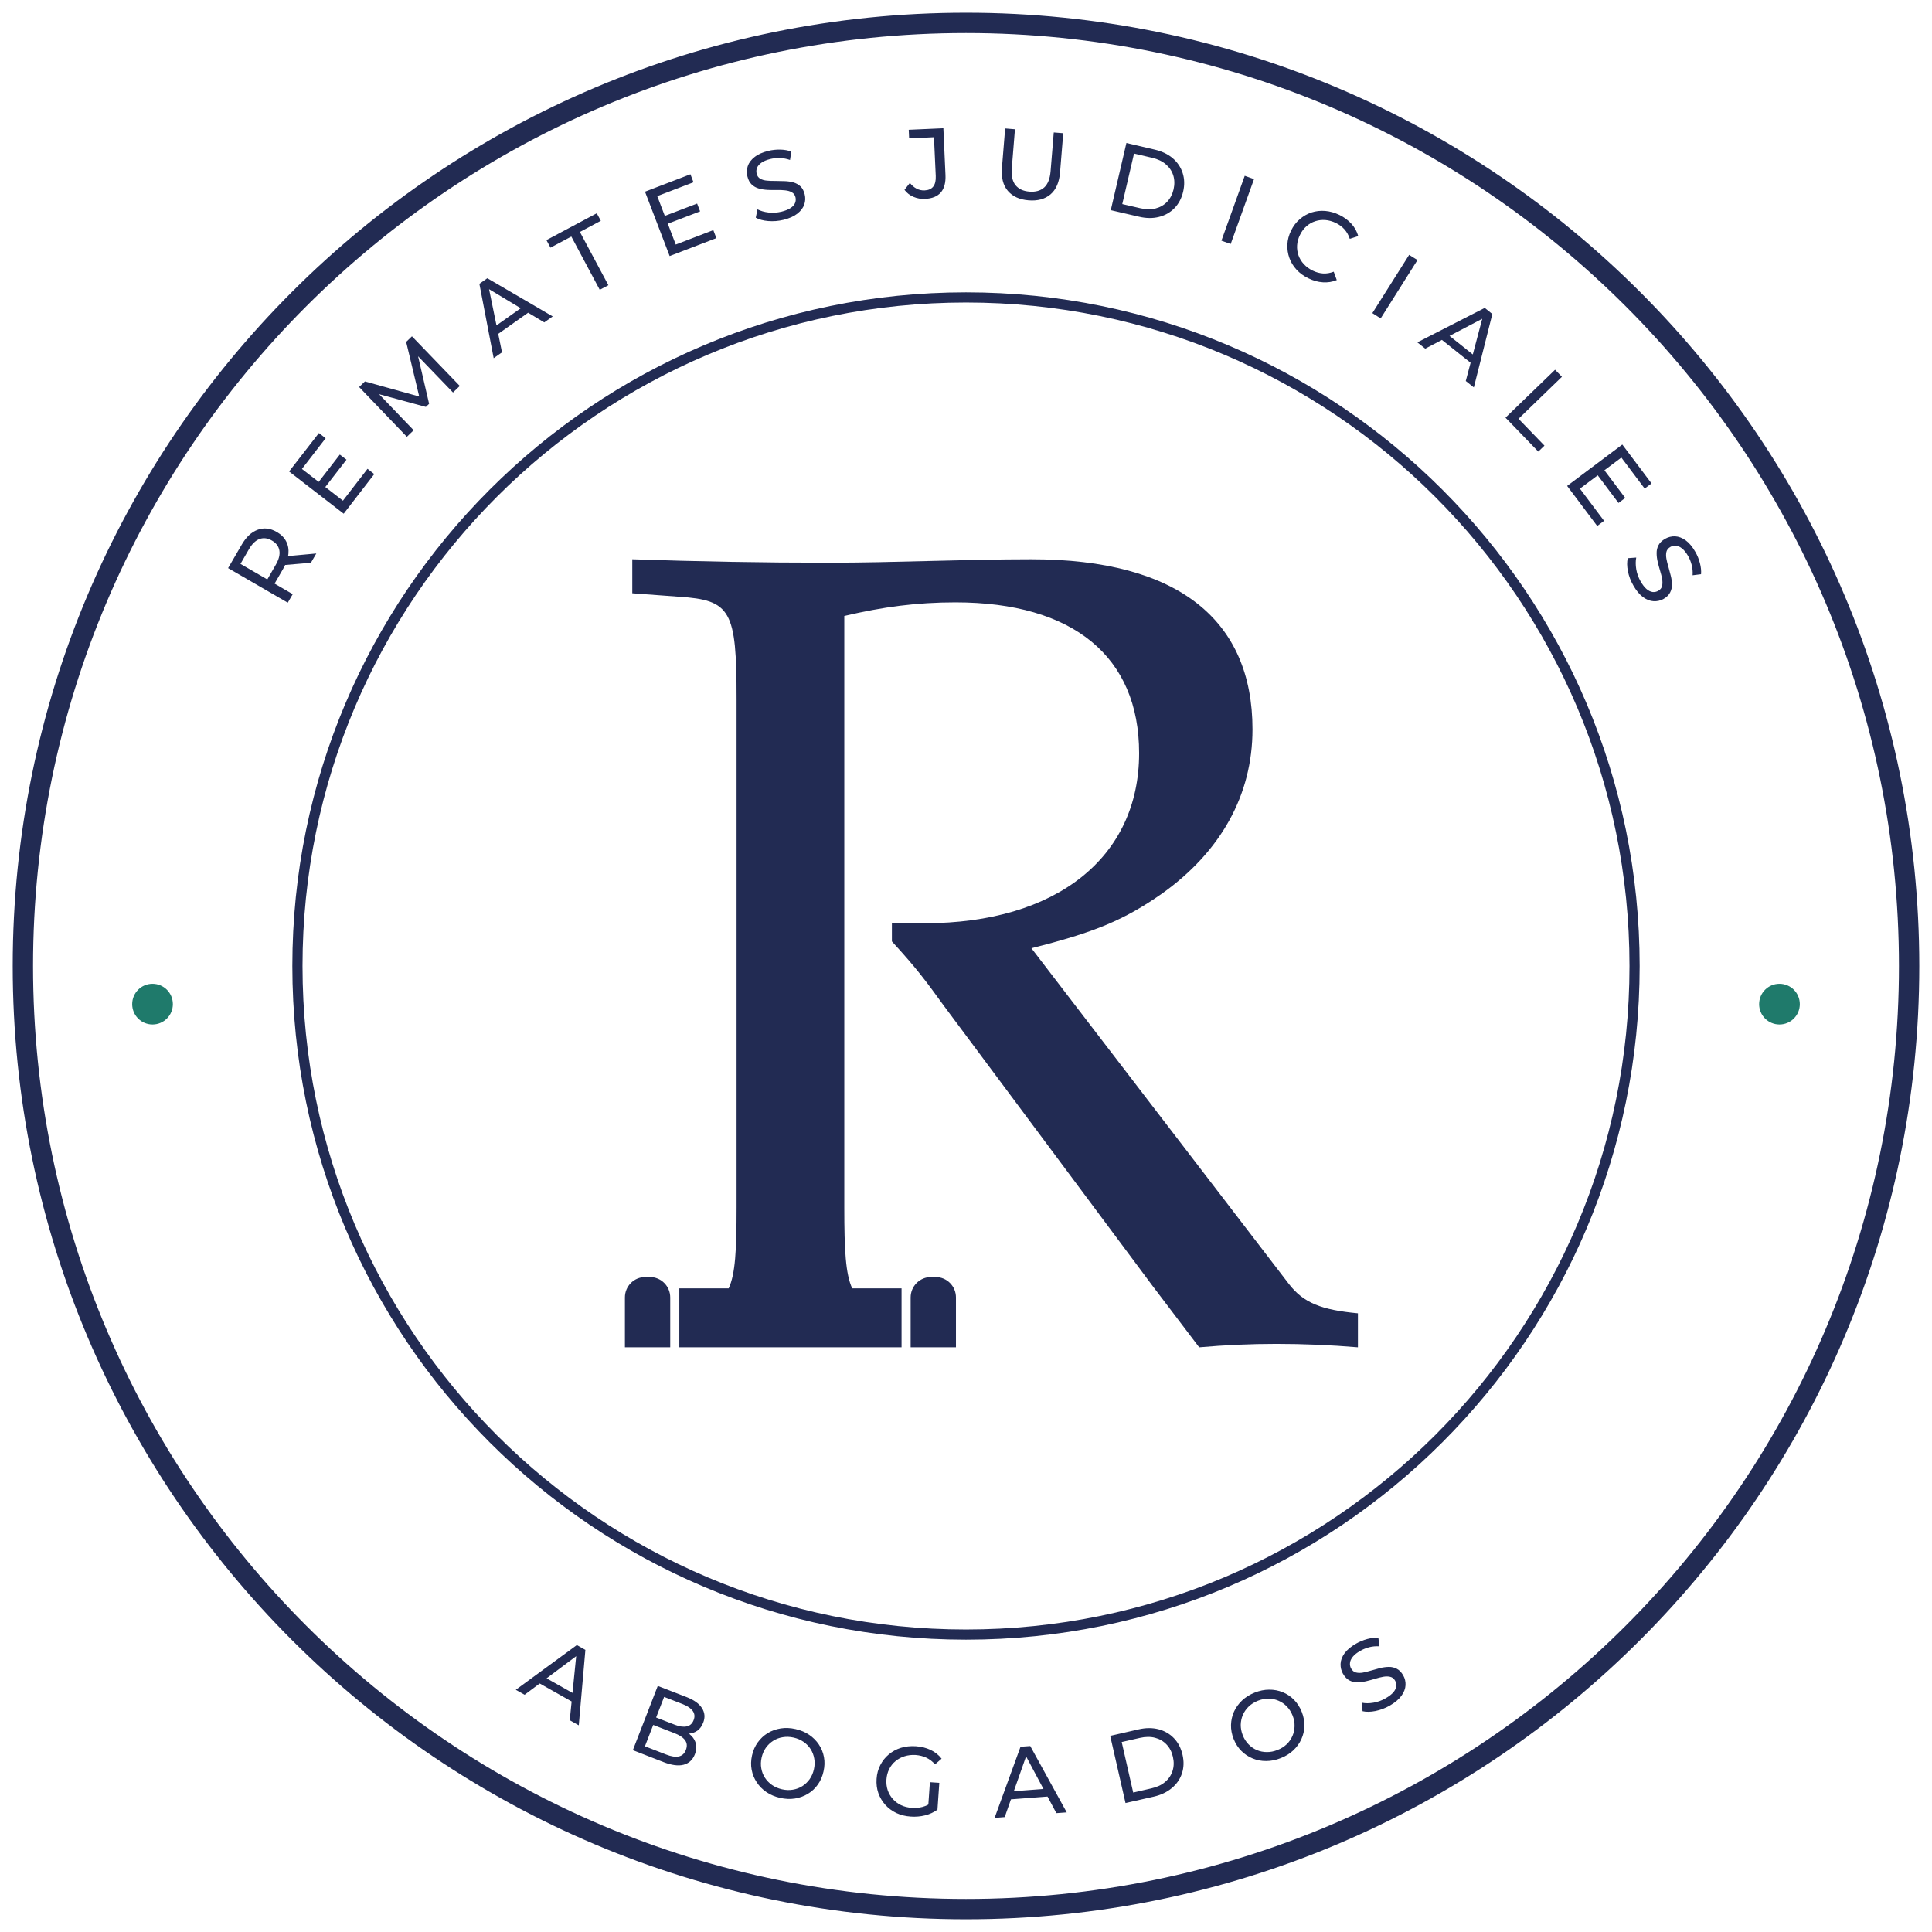
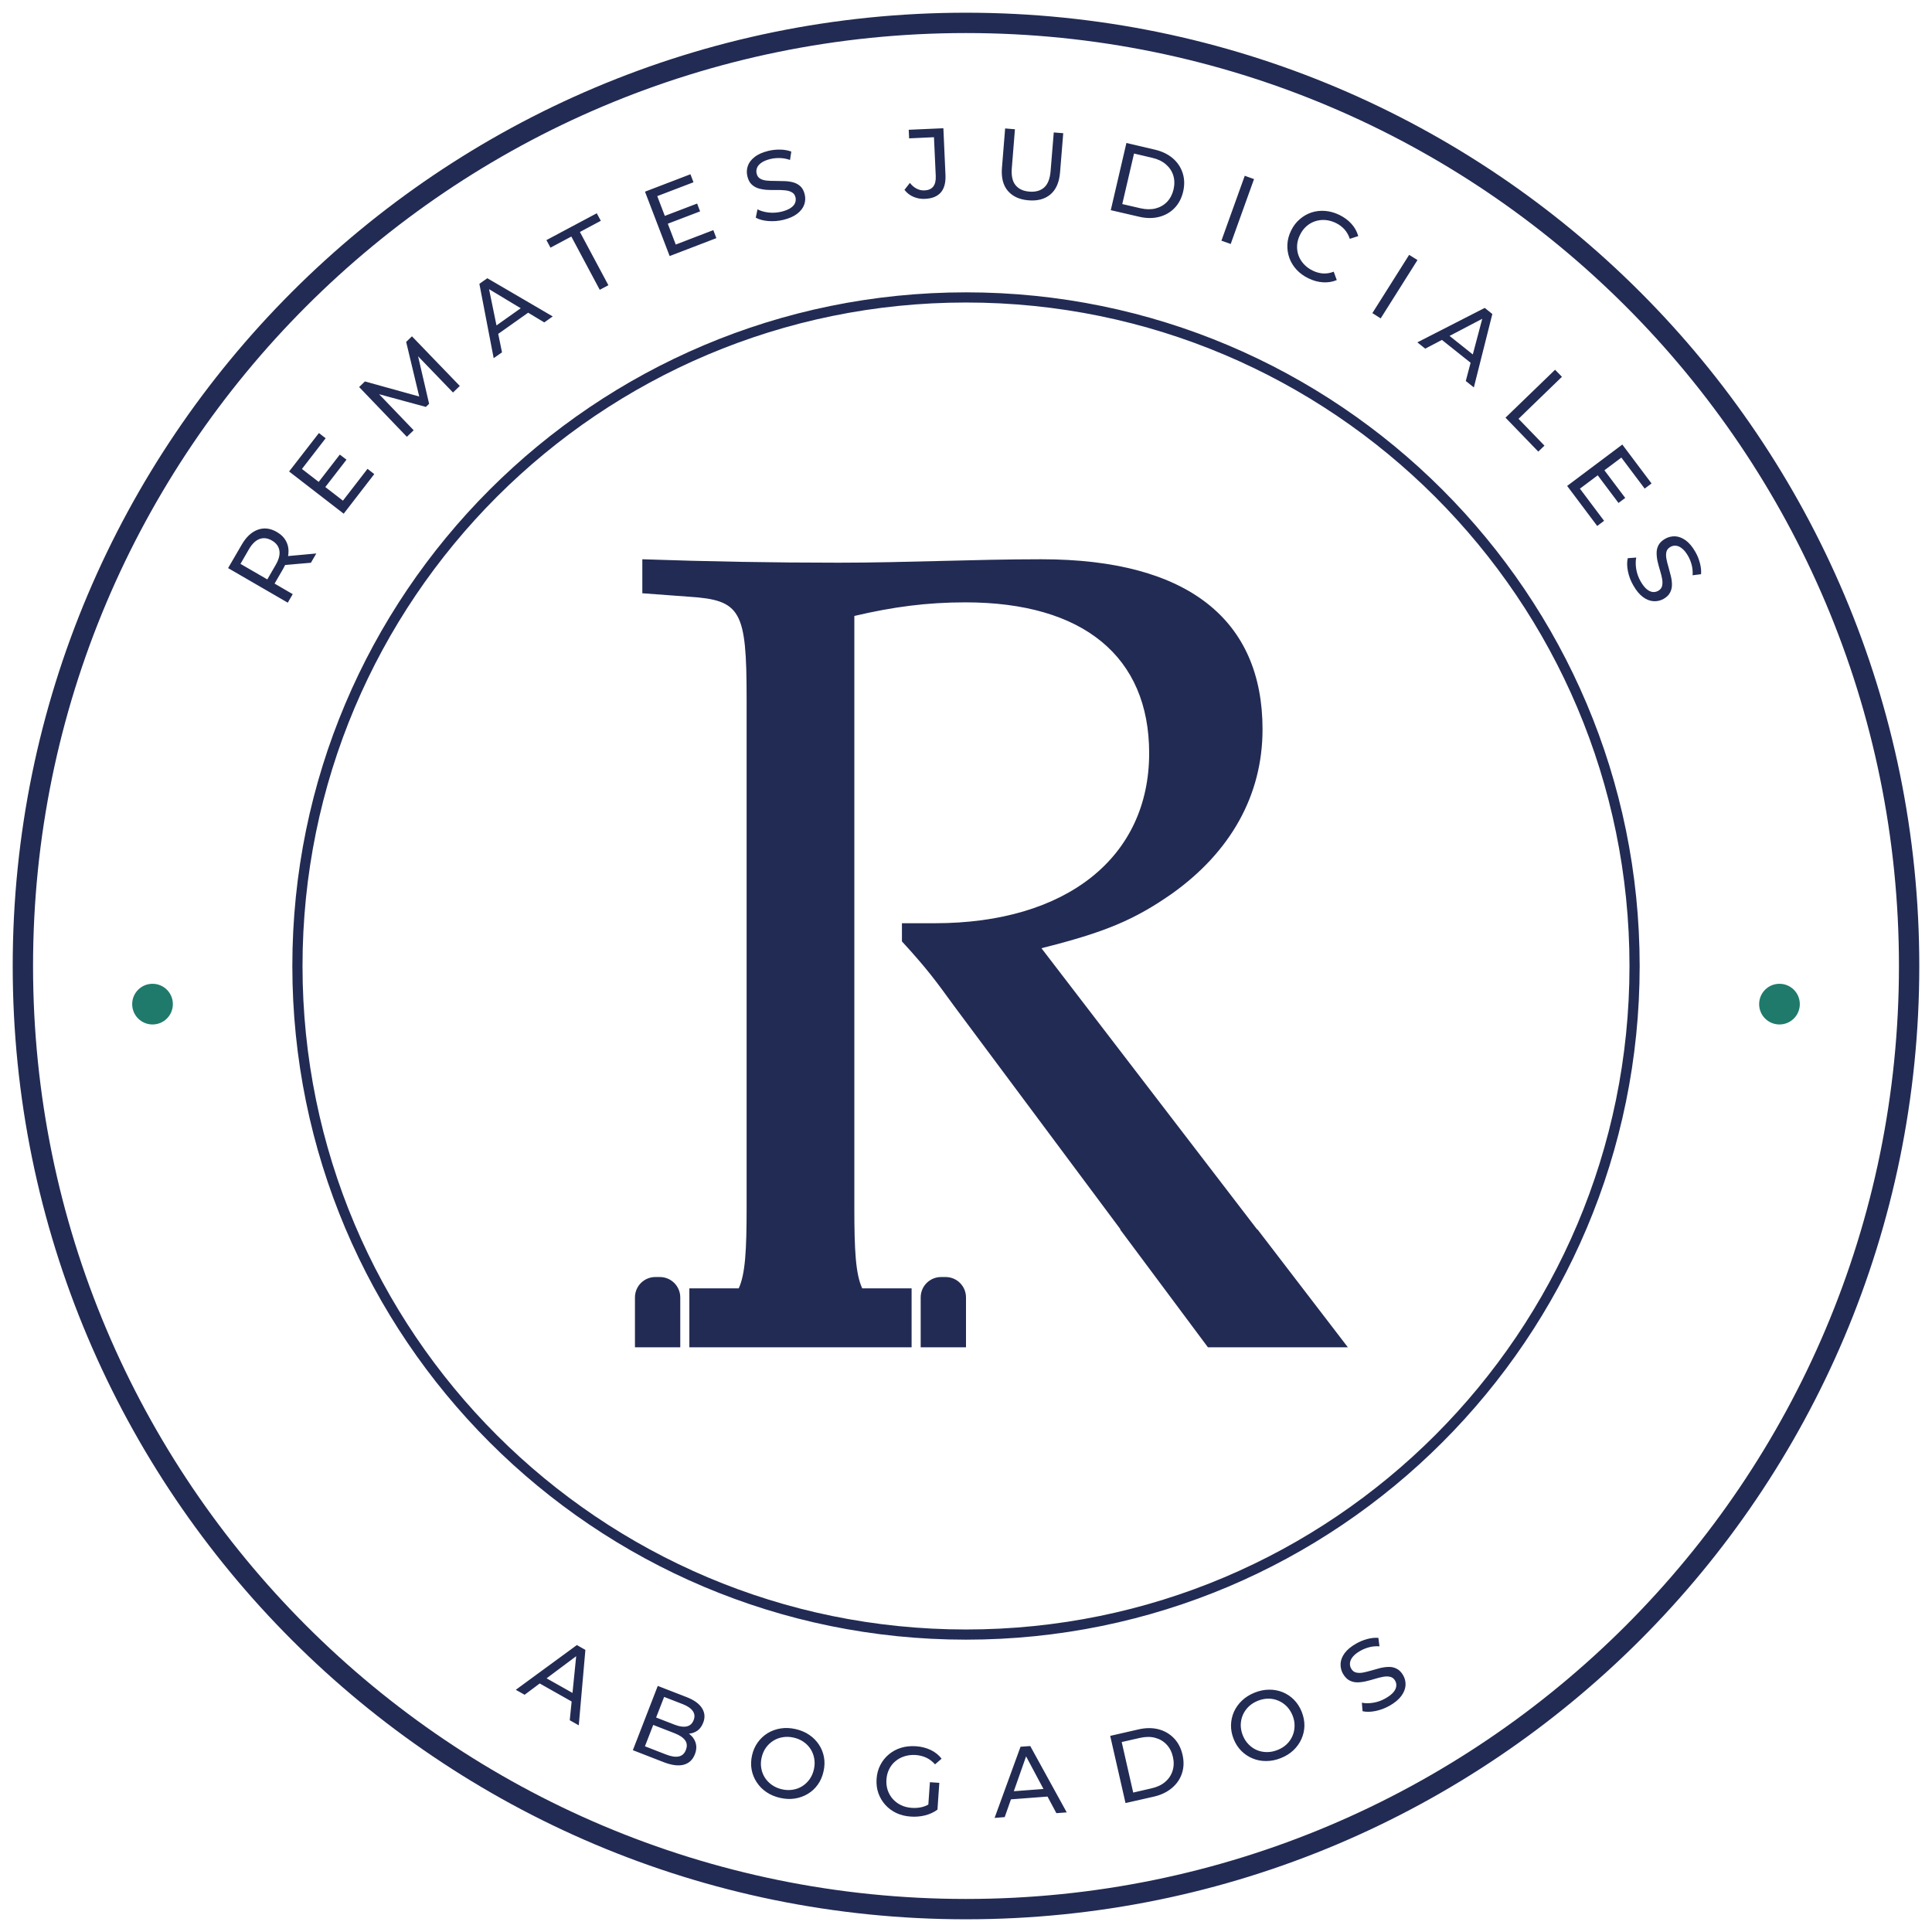
<svg xmlns="http://www.w3.org/2000/svg" viewBox="-152 -152 304 304" role="img" aria-label="Remates Judiciales · Abogados">
  <path d="M150 0C150 82.84 82.84 150 0 150C-82.84 150 -150 82.84 -150 0C-150 -82.84 -82.84 -150 0 -150C82.84 -150 150 -82.84 150 0ZM146.8 0C146.8 -81.08 81.08 -146.8 0 -146.8C-81.08 -146.8 -146.8 -81.08 -146.8 0C-146.8 81.08 -81.08 146.8 0 146.8C81.08 146.8 146.8 81.08 146.8 0Z" fill="#222B53" />
  <path d="M106 0C106 58.54 58.54 106 0 106C-58.54 106 -106 58.54 -106 0C-106 -58.54 -58.54 -106 0 -106C58.54 -106 106 -58.54 106 0ZM104.4 0C104.4 -57.66 57.66 -104.4 0 -104.4C-57.66 -104.4 -104.4 -57.66 -104.4 0C-104.4 57.66 -57.66 104.4 0 104.4C57.66 104.4 104.4 57.66 104.4 0Z" fill="#222B53" />
  <path d="M-106.72 -57.17 -116.11 -62.61 -113.98 -66.27Q-112.93 -68.1 -111.46 -68.64Q-109.99 -69.19 -108.44 -68.29Q-107.42 -67.7 -106.97 -66.81Q-106.51 -65.92 -106.62 -64.82Q-106.74 -63.72 -107.45 -62.49L-109.15 -59.56L-109.41 -60.53L-105.94 -58.51ZM-103.08 -63.45 -107.87 -63.04 -107.04 -64.47 -102.23 -64.91ZM-109.28 -60.45 -110.29 -60.22 -108.62 -63.11Q-107.87 -64.4 -108.04 -65.38Q-108.21 -66.37 -109.22 -66.95Q-110.23 -67.53 -111.16 -67.19Q-112.1 -66.84 -112.84 -65.56L-114.51 -62.67L-114.83 -63.66ZM-97.92 -71.17 -106.51 -77.81 -101.82 -83.86 -100.76 -83.04 -104.49 -78.21 -98.04 -73.22 -94.17 -78.23 -93.11 -77.4ZM-100.9 -75.25 -101.94 -76.06 -98.53 -80.47 -97.48 -79.67ZM-87.98 -83.27 -95.49 -91.1 -94.58 -91.98 -85.39 -89.43 -85.88 -88.96 -88.09 -98.2 -87.18 -99.08 -79.65 -91.27 -80.72 -90.24 -86.63 -96.37 -86.37 -96.61 -84.48 -88.46 -84.99 -87.97 -93.08 -90.17 -92.8 -90.44 -86.91 -84.3ZM-74.32 -95.64 -76.57 -107.34 -75.32 -108.22 -65.03 -102.21 -66.36 -101.27 -75.7 -106.89 -75.2 -107.25 -73.01 -96.56ZM-74.18 -99.06 -74.55 -100.32 -69.57 -103.85 -68.48 -103.09ZM-57.63 -106.4 -62.1 -114.78 -65.38 -113.03 -66.02 -114.22 -58.1 -118.44 -57.46 -117.26 -60.75 -115.5 -56.27 -107.12ZM-46.63 -111.71 -50.51 -121.84 -43.36 -124.58 -42.88 -123.32 -48.58 -121.14 -45.67 -113.52 -39.76 -115.79 -39.28 -114.53ZM-47.05 -116.75 -47.52 -117.98 -42.31 -119.97 -41.84 -118.74ZM-28.72 -117.41Q-29.93 -117.12 -31.12 -117.22Q-32.31 -117.32 -33.08 -117.75L-32.81 -119.06Q-32.08 -118.68 -31.06 -118.56Q-30.05 -118.45 -29.04 -118.69Q-28.12 -118.92 -27.6 -119.27Q-27.08 -119.62 -26.9 -120.05Q-26.72 -120.49 -26.83 -120.96Q-26.96 -121.5 -27.4 -121.74Q-27.83 -121.99 -28.45 -122.05Q-29.06 -122.12 -29.77 -122.1Q-30.49 -122.09 -31.22 -122.12Q-31.96 -122.16 -32.6 -122.34Q-33.24 -122.52 -33.72 -122.97Q-34.2 -123.42 -34.4 -124.26Q-34.6 -125.07 -34.34 -125.86Q-34.08 -126.65 -33.28 -127.28Q-32.49 -127.92 -31.1 -128.26Q-30.19 -128.48 -29.22 -128.46Q-28.26 -128.44 -27.49 -128.15L-27.69 -126.83Q-28.48 -127.11 -29.28 -127.13Q-30.08 -127.15 -30.79 -126.98Q-31.68 -126.76 -32.2 -126.39Q-32.71 -126.03 -32.88 -125.59Q-33.06 -125.15 -32.94 -124.68Q-32.81 -124.12 -32.37 -123.88Q-31.94 -123.63 -31.32 -123.58Q-30.71 -123.52 -29.99 -123.53Q-29.28 -123.53 -28.55 -123.5Q-27.81 -123.48 -27.17 -123.3Q-26.53 -123.12 -26.05 -122.68Q-25.58 -122.24 -25.38 -121.41Q-25.18 -120.61 -25.45 -119.82Q-25.72 -119.03 -26.53 -118.39Q-27.34 -117.75 -28.72 -117.41ZM-6.45 -120.71Q-7.41 -120.66 -8.27 -121.03Q-9.12 -121.39 -9.68 -122.13L-8.83 -123.22Q-8.36 -122.62 -7.78 -122.32Q-7.2 -122.01 -6.52 -122.04Q-4.66 -122.12 -4.76 -124.32L-5.04 -130.41L-8.95 -130.23L-9.01 -131.58L-3.56 -131.82L-3.23 -124.47Q-3.15 -122.66 -3.96 -121.72Q-4.78 -120.78 -6.45 -120.71ZM9.84 -120.48Q7.71 -120.65 6.58 -121.97Q5.46 -123.29 5.66 -125.64L6.16 -131.79L7.7 -131.66L7.21 -125.57Q7.06 -123.77 7.79 -122.87Q8.51 -121.97 9.96 -121.85Q11.43 -121.73 12.3 -122.5Q13.16 -123.27 13.31 -125.07L13.81 -131.16L15.3 -131.04L14.8 -124.89Q14.61 -122.54 13.3 -121.42Q11.98 -120.3 9.84 -120.48ZM22.78 -118.93 25.24 -129.5 29.69 -128.46Q31.38 -128.07 32.52 -127.11Q33.65 -126.14 34.09 -124.78Q34.53 -123.42 34.17 -121.85Q33.8 -120.28 32.81 -119.26Q31.81 -118.23 30.37 -117.87Q28.92 -117.5 27.23 -117.9ZM24.59 -119.89 27.45 -119.23Q28.76 -118.93 29.83 -119.2Q30.91 -119.48 31.65 -120.25Q32.38 -121.03 32.66 -122.2Q32.93 -123.4 32.61 -124.41Q32.29 -125.42 31.45 -126.14Q30.61 -126.87 29.29 -127.17L26.44 -127.84ZM40.19 -114.13 43.86 -124.34 45.32 -123.82 41.65 -113.61ZM53.87 -108.21Q52.76 -108.75 52 -109.58Q51.24 -110.41 50.88 -111.42Q50.52 -112.43 50.57 -113.53Q50.62 -114.63 51.15 -115.71Q51.68 -116.8 52.52 -117.51Q53.35 -118.23 54.37 -118.57Q55.4 -118.9 56.52 -118.81Q57.64 -118.72 58.76 -118.18Q59.88 -117.63 60.65 -116.78Q61.42 -115.93 61.72 -114.85L60.39 -114.42Q60.11 -115.27 59.56 -115.9Q59 -116.52 58.21 -116.91Q57.38 -117.31 56.54 -117.38Q55.71 -117.44 54.95 -117.19Q54.18 -116.94 53.56 -116.39Q52.94 -115.84 52.55 -115.03Q52.15 -114.23 52.1 -113.4Q52.05 -112.57 52.32 -111.81Q52.59 -111.06 53.16 -110.44Q53.73 -109.82 54.55 -109.42Q55.34 -109.03 56.18 -108.97Q57.01 -108.92 57.86 -109.25L58.34 -107.93Q57.3 -107.5 56.16 -107.58Q55.02 -107.65 53.87 -108.21ZM63.94 -102.73 69.73 -111.9 71.04 -111.08 65.25 -101.9ZM71.02 -98.13 81.62 -103.55 82.82 -102.59 79.91 -91.04 78.64 -92.05 81.43 -102.59 81.92 -102.2 72.26 -97.14ZM74.34 -98.95 75.44 -99.66 80.22 -95.85 79.8 -94.6ZM84.89 -86.28 92.69 -93.82 93.77 -92.71 86.94 -86.1 91.02 -81.88 90.05 -80.94ZM94.59 -75.54 103.27 -82.05 107.87 -75.93 106.79 -75.12 103.12 -80 96.6 -75.11 100.4 -70.05 99.32 -69.24ZM99.32 -77.32 100.37 -78.11 103.73 -73.65 102.67 -72.86ZM105 -59.89Q104.38 -60.96 104.15 -62.13Q103.92 -63.31 104.13 -64.17L105.46 -64.27Q105.3 -63.46 105.46 -62.45Q105.63 -61.44 106.14 -60.54Q106.61 -59.72 107.09 -59.31Q107.57 -58.91 108.04 -58.85Q108.51 -58.8 108.93 -59.04Q109.41 -59.31 109.53 -59.8Q109.64 -60.29 109.54 -60.89Q109.43 -61.5 109.22 -62.18Q109.01 -62.87 108.84 -63.58Q108.67 -64.3 108.67 -64.97Q108.66 -65.63 108.96 -66.21Q109.27 -66.8 110.02 -67.23Q110.75 -67.64 111.58 -67.61Q112.41 -67.57 113.24 -66.98Q114.06 -66.39 114.77 -65.15Q115.24 -64.33 115.48 -63.4Q115.73 -62.47 115.66 -61.65L114.33 -61.48Q114.39 -62.31 114.19 -63.09Q113.99 -63.87 113.63 -64.5Q113.17 -65.3 112.68 -65.69Q112.19 -66.09 111.71 -66.13Q111.24 -66.18 110.83 -65.94Q110.33 -65.65 110.21 -65.17Q110.1 -64.68 110.21 -64.08Q110.32 -63.47 110.53 -62.79Q110.73 -62.1 110.9 -61.39Q111.08 -60.68 111.08 -60.01Q111.09 -59.34 110.79 -58.77Q110.5 -58.19 109.76 -57.76Q109.04 -57.36 108.21 -57.4Q107.37 -57.44 106.54 -58.04Q105.7 -58.65 105 -59.89Z" fill="#222B53" />
  <path d="M-70.84 113.89 -61.23 106.85 -59.89 107.61 -60.93 119.48 -62.35 118.68 -61.26 107.83 -60.72 108.14 -69.45 114.67ZM-67.69 112.55 -66.71 111.68 -61.39 114.68 -61.61 115.98ZM-52.42 123.39 -48.5 113.28 -43.96 115.04Q-42.21 115.72 -41.54 116.78Q-40.87 117.85 -41.35 119.06Q-41.67 119.89 -42.25 120.31Q-42.84 120.73 -43.58 120.79Q-44.32 120.85 -45.04 120.57L-44.61 120.24Q-43.75 120.57 -43.2 121.14Q-42.65 121.7 -42.49 122.43Q-42.32 123.17 -42.66 124.04Q-43.17 125.34 -44.42 125.68Q-45.67 126.01 -47.59 125.27ZM-50.52 122.78 -47.2 124.07Q-46 124.54 -45.21 124.38Q-44.41 124.22 -44.08 123.36Q-43.73 122.47 -44.21 121.82Q-44.69 121.17 -45.89 120.71L-49.34 119.37L-48.89 118.2L-45.8 119.4Q-44.7 119.82 -43.94 119.65Q-43.17 119.48 -42.86 118.67Q-42.54 117.87 -42.99 117.23Q-43.44 116.59 -44.54 116.16L-47.5 115.01ZM-29.24 130.9Q-30.45 130.63 -31.4 129.99Q-32.34 129.35 -32.93 128.44Q-33.53 127.54 -33.73 126.46Q-33.93 125.39 -33.67 124.22Q-33.41 123.06 -32.77 122.17Q-32.13 121.28 -31.21 120.71Q-30.28 120.15 -29.16 119.97Q-28.05 119.79 -26.82 120.07Q-25.61 120.34 -24.68 120.97Q-23.75 121.6 -23.15 122.5Q-22.55 123.4 -22.35 124.48Q-22.15 125.56 -22.42 126.74Q-22.68 127.92 -23.32 128.81Q-23.95 129.7 -24.88 130.26Q-25.81 130.82 -26.92 131Q-28.03 131.17 -29.24 130.9ZM-28.94 129.55Q-28.06 129.75 -27.25 129.61Q-26.43 129.48 -25.75 129.05Q-25.08 128.62 -24.6 127.95Q-24.13 127.28 -23.93 126.4Q-23.73 125.52 -23.88 124.71Q-24.02 123.9 -24.45 123.22Q-24.88 122.55 -25.56 122.08Q-26.24 121.61 -27.12 121.41Q-28.01 121.21 -28.83 121.35Q-29.65 121.48 -30.33 121.91Q-31.01 122.34 -31.49 123.01Q-31.96 123.68 -32.16 124.56Q-32.36 125.44 -32.21 126.25Q-32.07 127.06 -31.63 127.74Q-31.19 128.41 -30.51 128.88Q-29.83 129.35 -28.94 129.55ZM-8.68 133.84Q-9.94 133.76 -10.96 133.28Q-11.98 132.79 -12.7 131.99Q-13.42 131.19 -13.79 130.15Q-14.15 129.12 -14.07 127.91Q-13.99 126.7 -13.48 125.73Q-12.98 124.75 -12.15 124.06Q-11.32 123.36 -10.24 123.02Q-9.16 122.69 -7.89 122.77Q-6.6 122.86 -5.57 123.35Q-4.53 123.84 -3.84 124.73L-4.87 125.62Q-5.49 124.93 -6.25 124.57Q-7.01 124.22 -7.92 124.15Q-8.85 124.09 -9.67 124.35Q-10.48 124.6 -11.1 125.12Q-11.72 125.63 -12.09 126.38Q-12.46 127.12 -12.52 128.02Q-12.58 128.9 -12.32 129.69Q-12.05 130.47 -11.51 131.08Q-10.97 131.68 -10.21 132.05Q-9.44 132.41 -8.51 132.47Q-7.64 132.53 -6.83 132.32Q-6.01 132.1 -5.29 131.51L-4.49 132.75Q-5.34 133.37 -6.44 133.65Q-7.54 133.92 -8.68 133.84ZM-4.49 132.75 -5.96 132.45 -5.68 128.43 -4.2 128.53ZM4.5 134.05 8.58 122.85 10.11 122.74 15.85 133.18 14.22 133.3 9.09 123.68 9.71 123.64 6.09 133.92ZM6.38 131.18 6.71 129.91 12.79 129.45 13.34 130.65ZM25.1 131.71 22.69 121.14 27.15 120.12Q28.84 119.73 30.29 120.1Q31.73 120.48 32.72 121.51Q33.71 122.54 34.07 124.11Q34.43 125.68 33.98 127.04Q33.54 128.39 32.39 129.35Q31.25 130.31 29.56 130.7ZM26.31 130.06 29.17 129.4Q30.49 129.11 31.33 128.39Q32.18 127.67 32.5 126.65Q32.83 125.63 32.56 124.45Q32.29 123.26 31.55 122.49Q30.82 121.72 29.75 121.44Q28.68 121.16 27.36 121.46L24.5 122.11ZM49.53 124.64Q48.38 125.1 47.24 125.1Q46.1 125.11 45.1 124.69Q44.1 124.28 43.33 123.51Q42.55 122.73 42.11 121.62Q41.67 120.51 41.7 119.41Q41.73 118.32 42.17 117.33Q42.62 116.35 43.44 115.57Q44.27 114.79 45.43 114.33Q46.59 113.87 47.71 113.87Q48.83 113.86 49.84 114.27Q50.84 114.68 51.61 115.46Q52.38 116.24 52.83 117.36Q53.27 118.49 53.25 119.58Q53.22 120.67 52.77 121.66Q52.32 122.65 51.5 123.42Q50.68 124.19 49.53 124.64ZM49.02 123.36Q49.86 123.03 50.46 122.46Q51.05 121.89 51.37 121.15Q51.69 120.42 51.7 119.59Q51.72 118.77 51.39 117.94Q51.05 117.1 50.48 116.51Q49.9 115.92 49.17 115.61Q48.43 115.29 47.61 115.28Q46.78 115.28 45.94 115.61Q45.09 115.95 44.49 116.52Q43.9 117.09 43.57 117.83Q43.25 118.57 43.23 119.39Q43.22 120.21 43.55 121.05Q43.88 121.88 44.46 122.47Q45.03 123.06 45.77 123.38Q46.52 123.69 47.34 123.69Q48.17 123.7 49.02 123.36ZM66.68 116.38Q65.6 116.99 64.43 117.23Q63.26 117.46 62.4 117.26L62.29 115.92Q63.1 116.09 64.11 115.92Q65.12 115.75 66.02 115.23Q66.84 114.76 67.25 114.28Q67.65 113.8 67.7 113.33Q67.76 112.86 67.52 112.45Q67.24 111.96 66.75 111.85Q66.27 111.73 65.66 111.84Q65.05 111.95 64.37 112.16Q63.69 112.37 62.97 112.54Q62.25 112.71 61.59 112.72Q60.92 112.72 60.34 112.42Q59.76 112.12 59.32 111.37Q58.91 110.65 58.94 109.81Q58.97 108.98 59.56 108.15Q60.15 107.33 61.39 106.62Q62.21 106.15 63.14 105.9Q64.07 105.65 64.89 105.72L65.06 107.05Q64.23 106.99 63.45 107.19Q62.67 107.4 62.04 107.76Q61.25 108.21 60.85 108.71Q60.46 109.2 60.42 109.67Q60.37 110.15 60.61 110.56Q60.9 111.06 61.38 111.17Q61.87 111.29 62.47 111.18Q63.08 111.06 63.76 110.86Q64.45 110.65 65.16 110.47Q65.87 110.3 66.54 110.29Q67.21 110.28 67.78 110.58Q68.36 110.87 68.79 111.61Q69.2 112.32 69.16 113.16Q69.12 113.99 68.52 114.83Q67.91 115.67 66.68 116.38Z" fill="#222B53" />
-   <path d="M-45.11 50.72H-37.34C-36.29 48.47 -36.1 44.65 -36.1 38.05V-42.05C-36.1 -55.97 -36.99 -57.58 -45.2 -58.11L-52.51 -58.65V-64C-42.17 -63.64 -32 -63.46 -21.65 -63.46C-10.94 -63.46 -0.42 -64 10.29 -64C33.48 -64 45.08 -54.37 45.08 -37.24C45.08 -26.89 40.08 -17.97 30.81 -11.37C24.92 -7.26 20.28 -5.3 10.29 -2.8L50.79 50.01C53.11 53.04 55.96 54.11 61.67 54.65V60Q55.25 59.46 48.83 59.46C44.72 59.46 40.8 59.64 36.69 60L29.38 50.37L-3.45 6.3C-6.3 2.37 -7.73 0.41 -11.66 -3.87V-6.73H-6.48C14.21 -6.73 27.24 -17.08 27.24 -33.49C27.24 -48.66 16.89 -57.22 -1.66 -57.22C-7.73 -57.22 -13.08 -56.51 -19.15 -55.08V38.05C-19.15 44.65 -18.95 48.47 -17.91 50.72H-10.14V60H-45.11ZM-5.5 48.94H-4.79C-3.01 48.94 -1.58 50.38 -1.58 52.15V60H-8.71V52.15C-8.71 50.38 -7.27 48.94 -5.5 48.94ZM-50.46 48.94H-49.75C-47.97 48.94 -46.54 50.38 -46.54 52.15V60H-53.67V52.15C-53.67 50.38 -52.24 48.94 -50.46 48.94Z" fill="#222B53" />
+   <path d="M-43.53 50.72H-35.76C-34.72 48.47 -34.52 44.65 -34.52 38.05V-42.05C-34.52 -55.97 -35.41 -57.58 -43.62 -58.11L-50.93 -58.65V-64C-40.59 -63.64 -30.42 -63.46 -20.07 -63.46C-9.36 -63.46 1.16 -64 11.87 -64C35.06 -64 46.66 -54.37 46.66 -37.24C46.66 -26.89 41.66 -17.97 32.39 -11.37C26.5 -7.26 21.86 -5.3 11.87 -2.8L45.8 41.44H45.86L60.09 60H38.07L24.24 41.44H24.31L-1.87 6.3C-4.72 2.37 -6.15 0.41 -10.08 -3.87V-6.73H-4.9C15.79 -6.73 28.82 -17.08 28.82 -33.49C28.82 -48.66 18.47 -57.22 -0.09 -57.22C-6.15 -57.22 -11.5 -56.51 -17.57 -55.08V38.05C-17.57 44.65 -17.38 48.47 -16.33 50.72H-8.56V60H-43.53ZM-3.92 48.94H-3.21C-1.43 48.94 0 50.38 0 52.15V60H-7.13V52.15C-7.13 50.38 -5.7 48.94 -3.92 48.94ZM-48.88 48.94H-48.17C-46.4 48.94 -44.96 50.38 -44.96 52.15V60H-52.09V52.15C-52.09 50.38 -50.66 48.94 -48.88 48.94Z" fill="#222B53" />
  <path d="M131.2 6C131.2 7.77 129.77 9.2 128 9.2C126.23 9.2 124.8 7.77 124.8 6C124.8 4.23 126.23 2.8 128 2.8C129.77 2.8 131.2 4.23 131.2 6ZM-124.8 6C-124.8 7.77 -126.23 9.2 -128 9.2C-129.77 9.2 -131.2 7.77 -131.2 6C-131.2 4.23 -129.77 2.8 -128 2.8C-126.23 2.8 -124.8 4.23 -124.8 6Z" fill="#1F7A6B" />
</svg>
